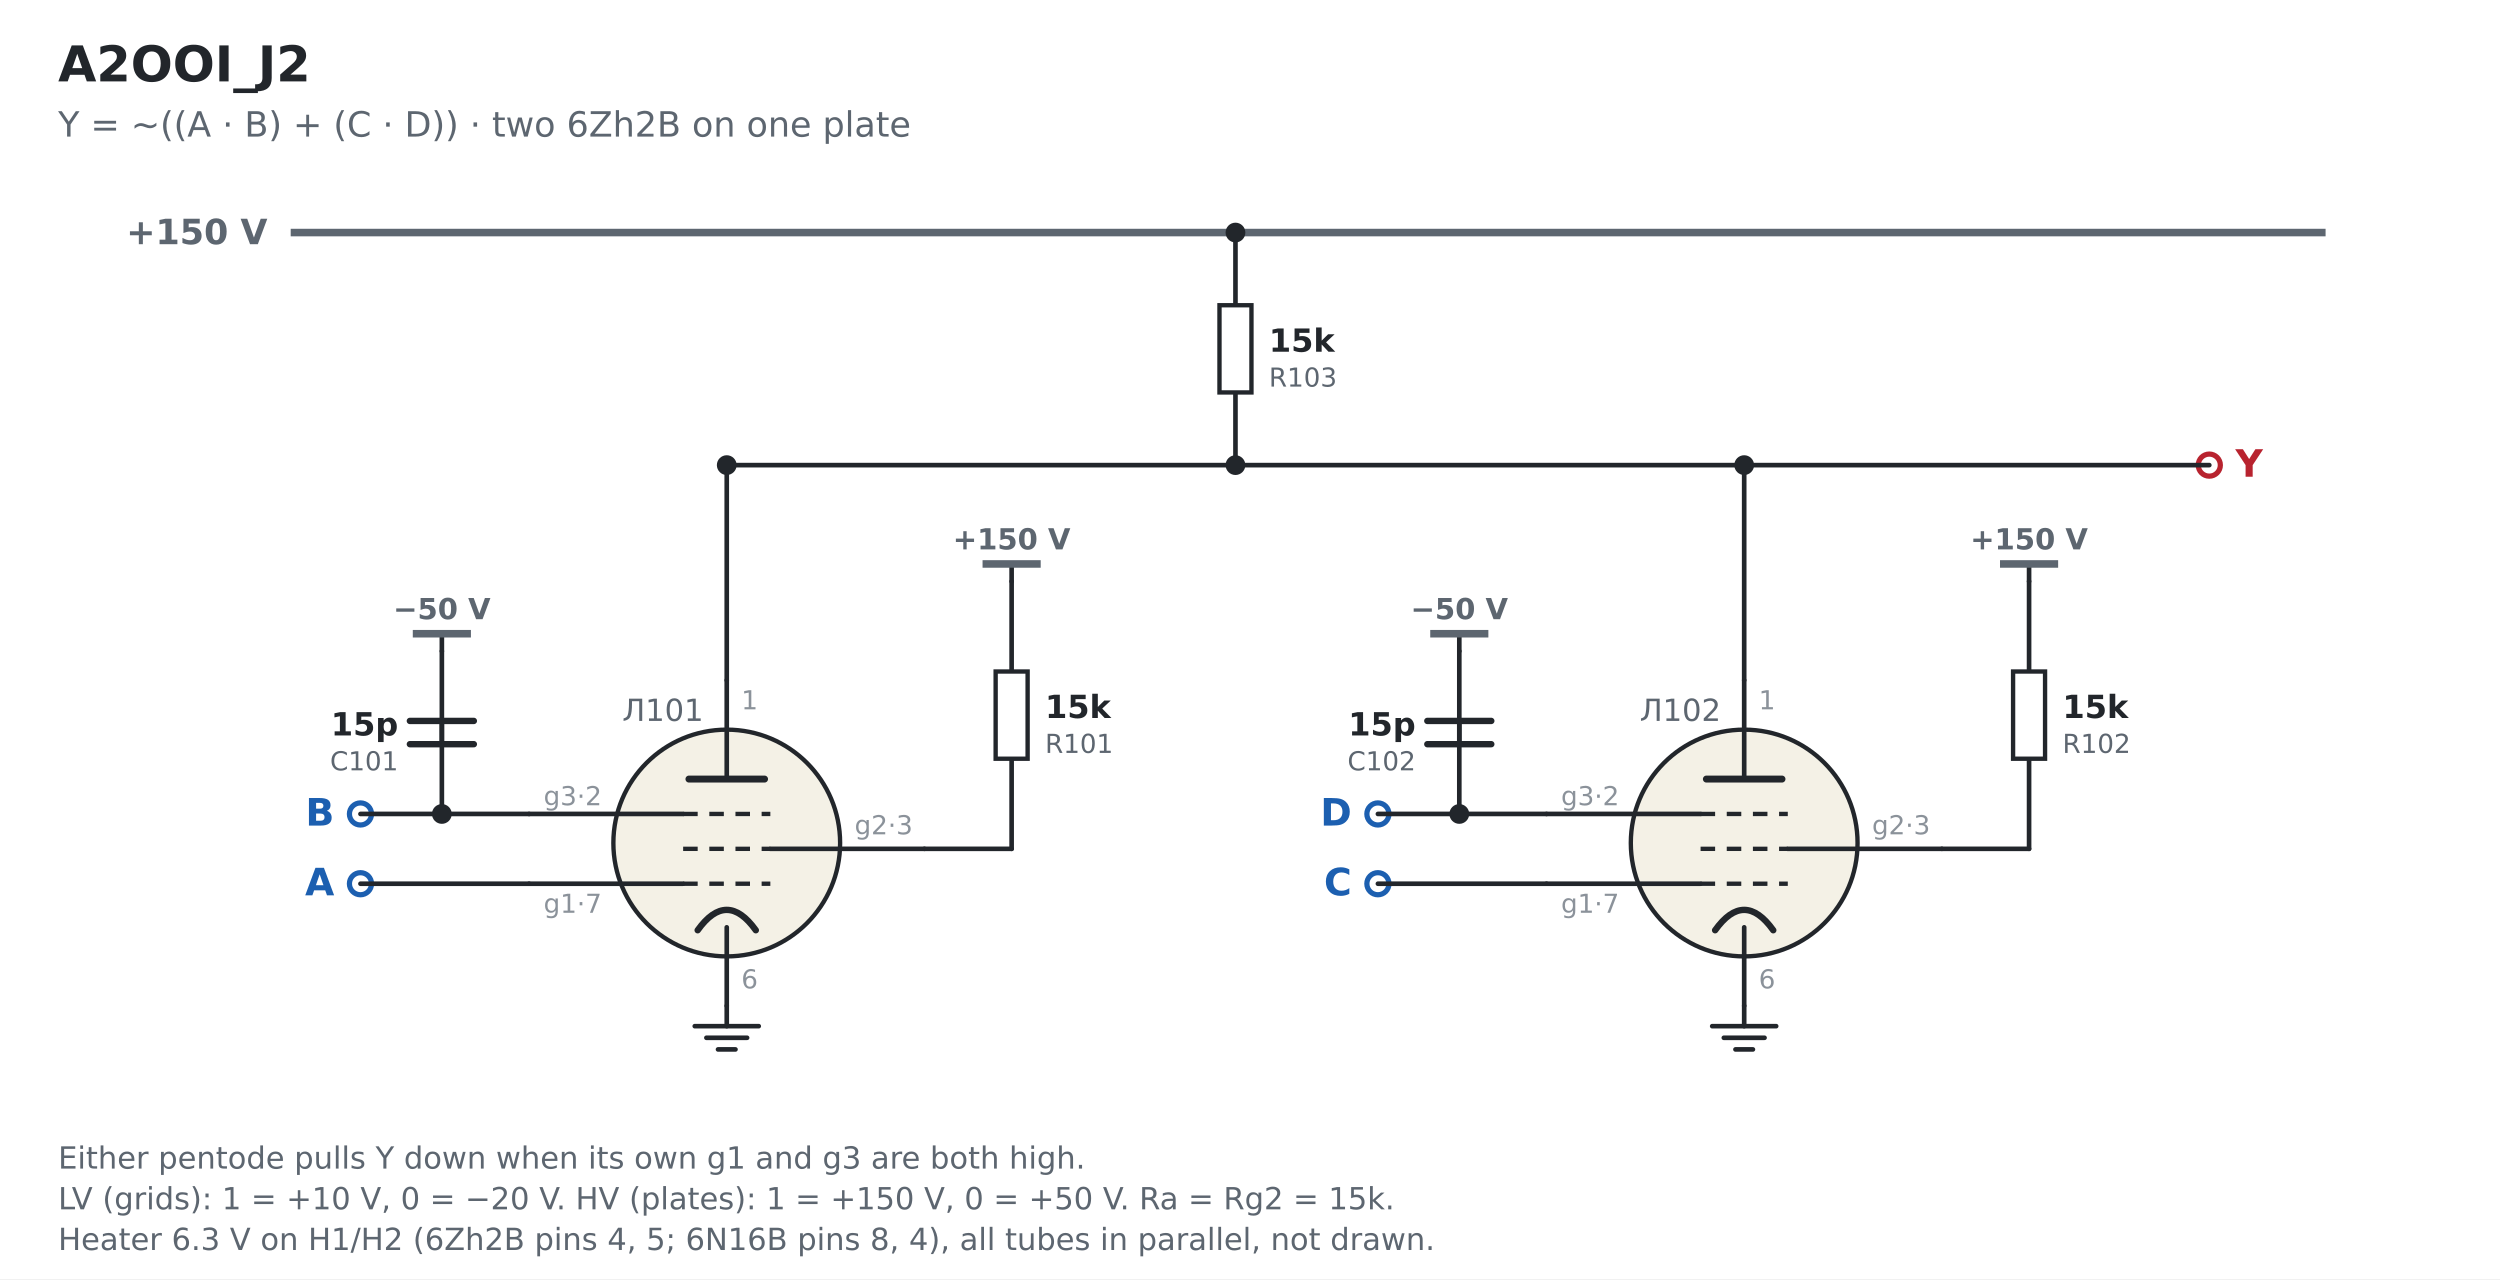
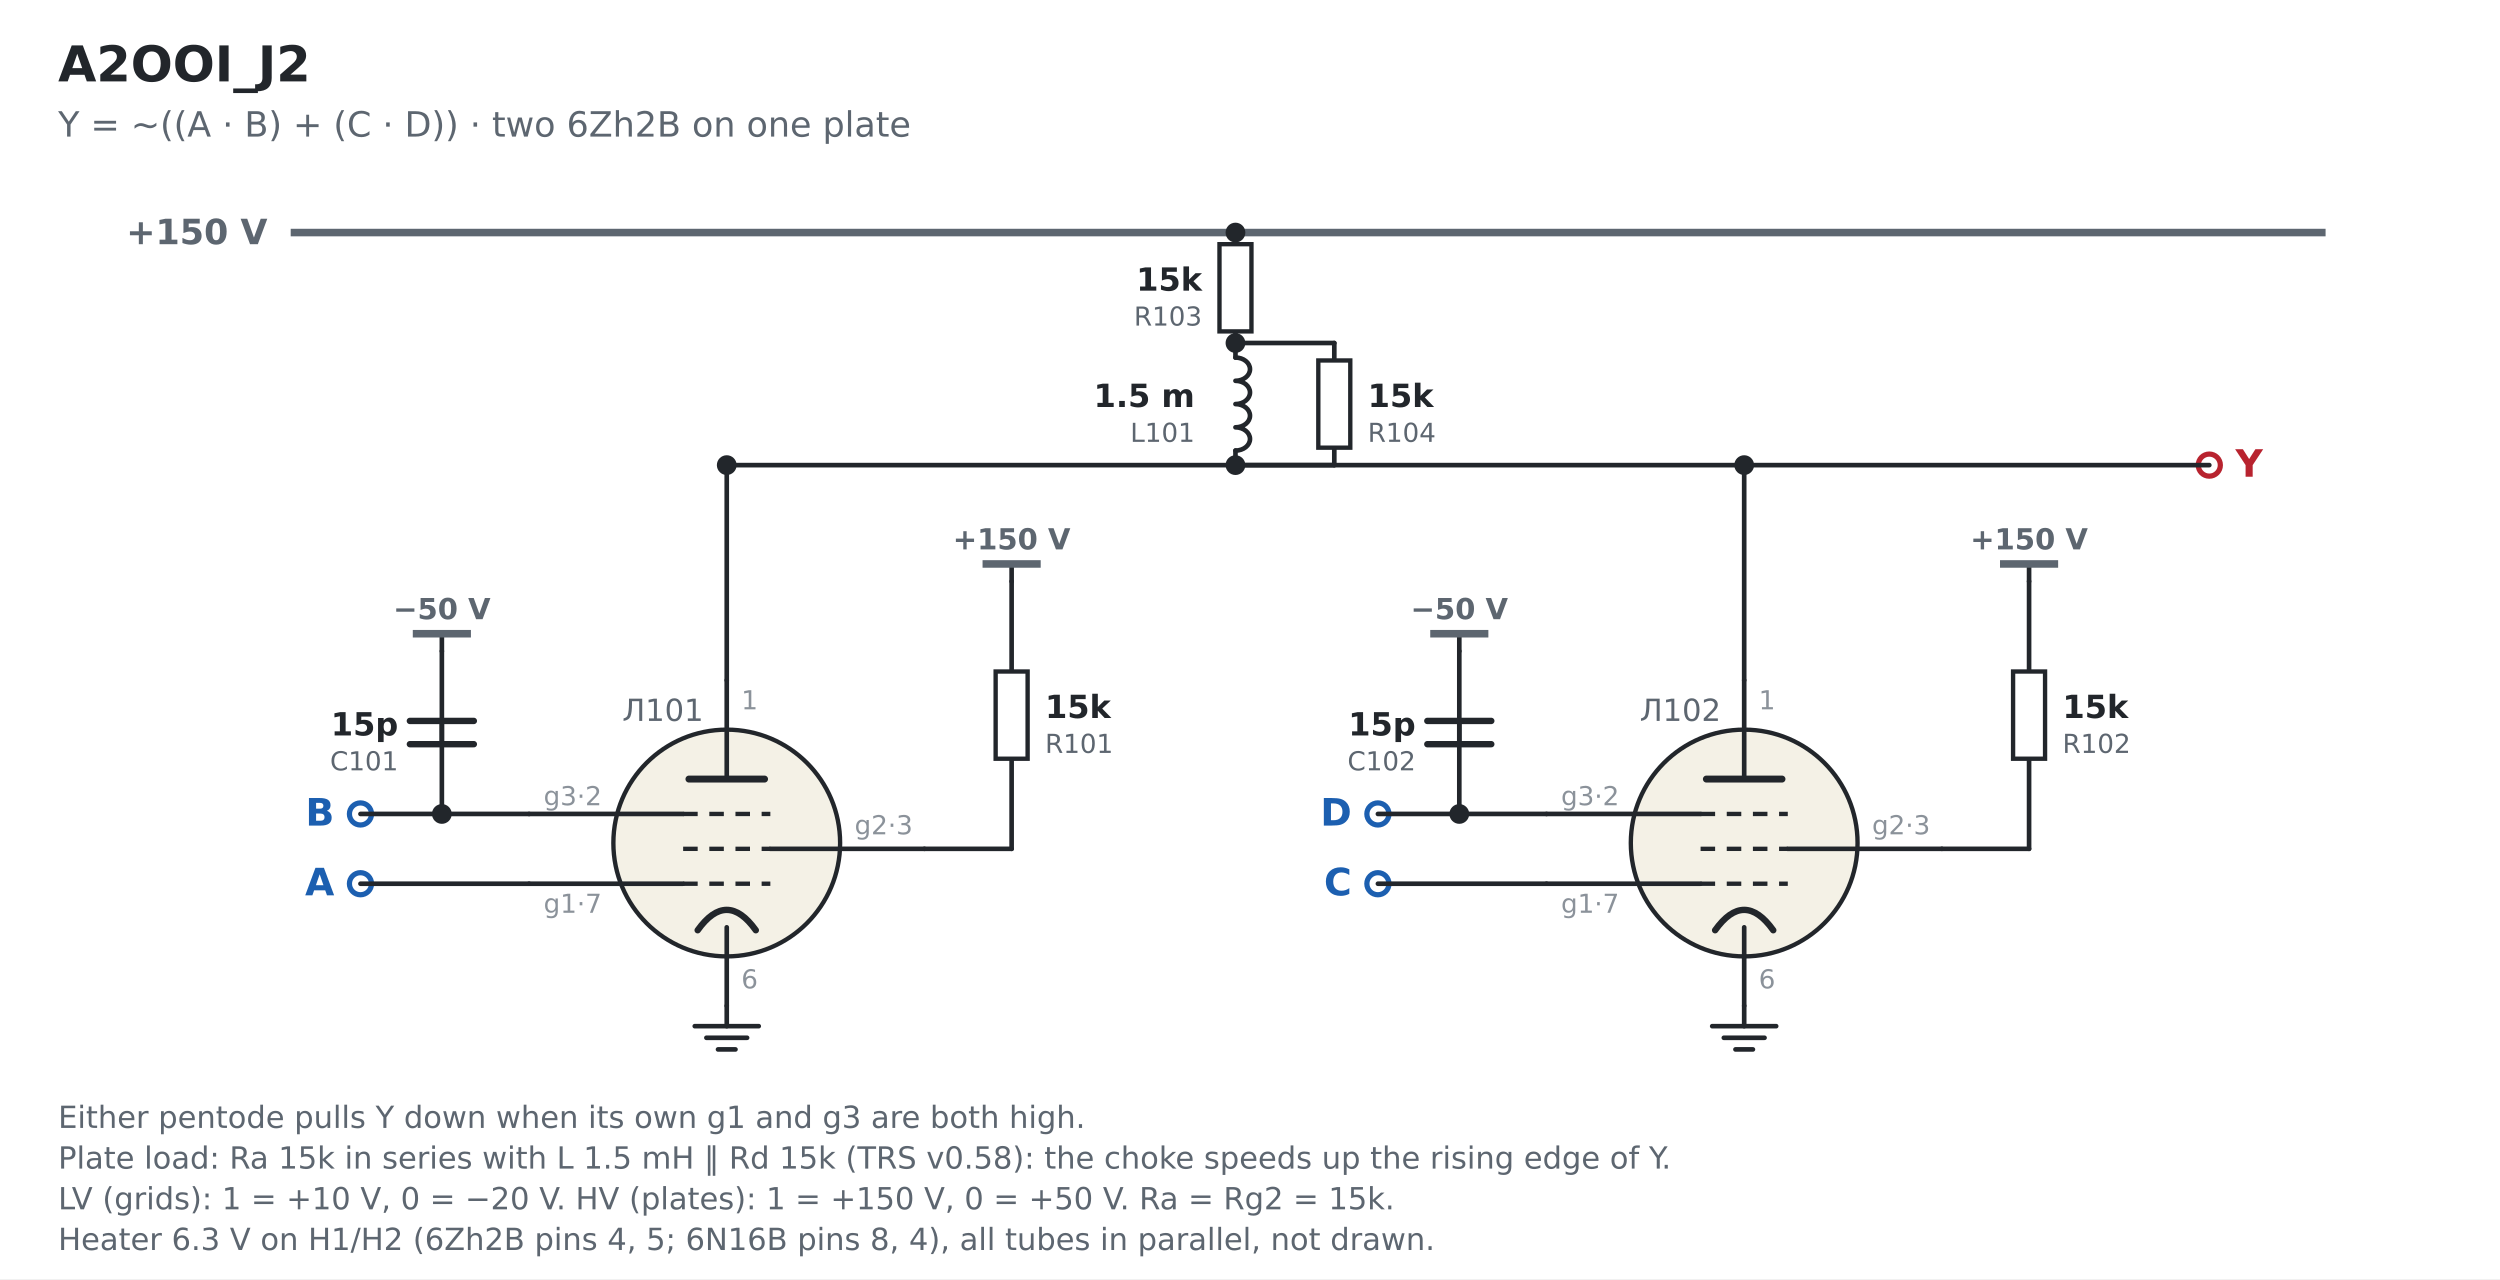
<svg xmlns="http://www.w3.org/2000/svg" viewBox="0 0 860 440" width="860" height="440" font-family="DejaVu Sans, Arial, sans-serif" role="img" aria-label="A2OOI_J2">
  <rect width="860" height="440" fill="#ffffff" />
  <text x="20" y="28" font-size="17" font-weight="bold" fill="#22262b">A2OOI_J2</text>
  <text x="20" y="47" font-size="12" fill="#5d6670">Y = ~((A · B) + (C · D))  ·  two 6Zh2B on one plate</text>
  <line x1="100" y1="80" x2="800" y2="80" stroke="#5d6670" stroke-width="2.6" stroke-linecap="butt" />
  <text x="92" y="84" font-size="12" fill="#5d6670" text-anchor="end" font-weight="bold" font-style="normal">+150 V</text>
  <circle cx="250" cy="290" r="39" fill="#f4f1e6" stroke="#22262b" stroke-width="1.5" />
  <line x1="237" y1="268" x2="263" y2="268" stroke="#22262b" stroke-width="2.4" stroke-linecap="round" />
  <line x1="250" y1="268" x2="250" y2="234" stroke="#22262b" stroke-width="1.6" stroke-linecap="round" />
  <line x1="235" y1="280" x2="265" y2="280" stroke="#22262b" stroke-width="1.5" stroke-linecap="butt" stroke-dasharray="5 4" />
  <line x1="235" y1="292" x2="265" y2="292" stroke="#22262b" stroke-width="1.5" stroke-linecap="butt" stroke-dasharray="5 4" />
  <line x1="235" y1="304" x2="265" y2="304" stroke="#22262b" stroke-width="1.5" stroke-linecap="butt" stroke-dasharray="5 4" />
  <line x1="235" y1="280" x2="182" y2="280" stroke="#22262b" stroke-width="1.6" stroke-linecap="round" />
  <line x1="265" y1="292" x2="318" y2="292" stroke="#22262b" stroke-width="1.6" stroke-linecap="round" />
  <line x1="235" y1="304" x2="182" y2="304" stroke="#22262b" stroke-width="1.6" stroke-linecap="round" />
  <path d="M240,320 Q250,306 260,320" stroke="#22262b" stroke-width="2.2" fill="none" stroke-linejoin="round" stroke-linecap="round" />
  <line x1="250" y1="319" x2="250" y2="346" stroke="#22262b" stroke-width="1.6" stroke-linecap="round" />
  <text x="255" y="244" font-size="9" fill="#8b929a" text-anchor="start" font-weight="normal" font-style="normal">1</text>
  <text x="187" y="277" font-size="9" fill="#8b929a" text-anchor="start" font-weight="normal" font-style="normal">g3·2</text>
  <text x="187" y="314" font-size="9" fill="#8b929a" text-anchor="start" font-weight="normal" font-style="normal">g1·7</text>
  <text x="314" y="287" font-size="9" fill="#8b929a" text-anchor="end" font-weight="normal" font-style="normal">g2·3</text>
  <text x="255" y="340" font-size="9" fill="#8b929a" text-anchor="start" font-weight="normal" font-style="normal">6</text>
  <text x="242" y="248" font-size="10.5" fill="#5d6670" text-anchor="end" font-weight="normal" font-style="normal">Л101</text>
  <circle cx="124" cy="304" r="3.8" fill="#fff" stroke="#1c5fb0" stroke-width="1.8" />
  <text x="115" y="308" font-size="13" fill="#1c5fb0" text-anchor="end" font-weight="bold" font-style="normal">A</text>
  <circle cx="124" cy="280" r="3.8" fill="#fff" stroke="#1c5fb0" stroke-width="1.8" />
  <text x="115" y="284" font-size="13" fill="#1c5fb0" text-anchor="end" font-weight="bold" font-style="normal">B</text>
  <line x1="152" y1="280" x2="152" y2="248" stroke="#22262b" stroke-width="1.6" stroke-linecap="round" />
  <line x1="152" y1="256" x2="152" y2="224" stroke="#22262b" stroke-width="1.6" stroke-linecap="round" />
  <line x1="141" y1="248" x2="163" y2="248" stroke="#22262b" stroke-width="2.2" stroke-linecap="round" />
  <line x1="141" y1="256" x2="163" y2="256" stroke="#22262b" stroke-width="2.2" stroke-linecap="round" />
  <text x="137" y="253" font-size="11" fill="#22262b" text-anchor="end" font-weight="bold" font-style="normal">15p</text>
  <text x="137" y="265" font-size="9" fill="#5d6670" text-anchor="end" font-weight="normal" font-style="normal">C101</text>
  <line x1="152" y1="224" x2="152" y2="218" stroke="#22262b" stroke-width="1.6" stroke-linecap="round" />
  <line x1="142" y1="218" x2="162" y2="218" stroke="#5d6670" stroke-width="2.6" stroke-linecap="butt" />
  <text x="152" y="213" font-size="10" fill="#5d6670" text-anchor="middle" font-weight="bold" font-style="normal">−50 V</text>
  <line x1="348" y1="200" x2="348" y2="231" stroke="#22262b" stroke-width="1.6" stroke-linecap="round" />
  <line x1="348" y1="261" x2="348" y2="292" stroke="#22262b" stroke-width="1.6" stroke-linecap="round" />
  <rect x="342.5" y="231" width="11" height="30" fill="#fff" stroke="#22262b" stroke-width="1.5" />
  <text x="359.5" y="247" font-size="11" fill="#22262b" text-anchor="start" font-weight="bold" font-style="normal">15k</text>
  <text x="359.5" y="259" font-size="9" fill="#5d6670" text-anchor="start" font-weight="normal" font-style="normal">R101</text>
  <line x1="348" y1="200" x2="348" y2="194" stroke="#22262b" stroke-width="1.6" stroke-linecap="round" />
  <line x1="338" y1="194" x2="358" y2="194" stroke="#5d6670" stroke-width="2.6" stroke-linecap="butt" />
  <text x="348" y="189" font-size="10" fill="#5d6670" text-anchor="middle" font-weight="bold" font-style="normal">+150 V</text>
  <line x1="250" y1="346" x2="250" y2="353" stroke="#22262b" stroke-width="1.6" stroke-linecap="round" />
  <line x1="239" y1="353" x2="261" y2="353" stroke="#22262b" stroke-width="1.6" stroke-linecap="round" />
  <line x1="243" y1="357" x2="257" y2="357" stroke="#22262b" stroke-width="1.6" stroke-linecap="round" />
  <line x1="247" y1="361" x2="253" y2="361" stroke="#22262b" stroke-width="1.6" stroke-linecap="round" />
  <circle cx="600" cy="290" r="39" fill="#f4f1e6" stroke="#22262b" stroke-width="1.5" />
  <line x1="587" y1="268" x2="613" y2="268" stroke="#22262b" stroke-width="2.4" stroke-linecap="round" />
  <line x1="600" y1="268" x2="600" y2="234" stroke="#22262b" stroke-width="1.6" stroke-linecap="round" />
  <line x1="585" y1="280" x2="615" y2="280" stroke="#22262b" stroke-width="1.5" stroke-linecap="butt" stroke-dasharray="5 4" />
  <line x1="585" y1="292" x2="615" y2="292" stroke="#22262b" stroke-width="1.5" stroke-linecap="butt" stroke-dasharray="5 4" />
  <line x1="585" y1="304" x2="615" y2="304" stroke="#22262b" stroke-width="1.5" stroke-linecap="butt" stroke-dasharray="5 4" />
  <line x1="585" y1="280" x2="532" y2="280" stroke="#22262b" stroke-width="1.6" stroke-linecap="round" />
  <line x1="615" y1="292" x2="668" y2="292" stroke="#22262b" stroke-width="1.6" stroke-linecap="round" />
  <line x1="585" y1="304" x2="532" y2="304" stroke="#22262b" stroke-width="1.6" stroke-linecap="round" />
  <path d="M590,320 Q600,306 610,320" stroke="#22262b" stroke-width="2.2" fill="none" stroke-linejoin="round" stroke-linecap="round" />
  <line x1="600" y1="319" x2="600" y2="346" stroke="#22262b" stroke-width="1.6" stroke-linecap="round" />
  <text x="605" y="244" font-size="9" fill="#8b929a" text-anchor="start" font-weight="normal" font-style="normal">1</text>
  <text x="537" y="277" font-size="9" fill="#8b929a" text-anchor="start" font-weight="normal" font-style="normal">g3·2</text>
  <text x="537" y="314" font-size="9" fill="#8b929a" text-anchor="start" font-weight="normal" font-style="normal">g1·7</text>
  <text x="664" y="287" font-size="9" fill="#8b929a" text-anchor="end" font-weight="normal" font-style="normal">g2·3</text>
  <text x="605" y="340" font-size="9" fill="#8b929a" text-anchor="start" font-weight="normal" font-style="normal">6</text>
  <text x="592" y="248" font-size="10.5" fill="#5d6670" text-anchor="end" font-weight="normal" font-style="normal">Л102</text>
  <circle cx="474" cy="304" r="3.8" fill="#fff" stroke="#1c5fb0" stroke-width="1.8" />
  <text x="465" y="308" font-size="13" fill="#1c5fb0" text-anchor="end" font-weight="bold" font-style="normal">C</text>
  <circle cx="474" cy="280" r="3.8" fill="#fff" stroke="#1c5fb0" stroke-width="1.8" />
  <text x="465" y="284" font-size="13" fill="#1c5fb0" text-anchor="end" font-weight="bold" font-style="normal">D</text>
  <line x1="502" y1="280" x2="502" y2="248" stroke="#22262b" stroke-width="1.6" stroke-linecap="round" />
  <line x1="502" y1="256" x2="502" y2="224" stroke="#22262b" stroke-width="1.6" stroke-linecap="round" />
  <line x1="491" y1="248" x2="513" y2="248" stroke="#22262b" stroke-width="2.2" stroke-linecap="round" />
  <line x1="491" y1="256" x2="513" y2="256" stroke="#22262b" stroke-width="2.2" stroke-linecap="round" />
  <text x="487" y="253" font-size="11" fill="#22262b" text-anchor="end" font-weight="bold" font-style="normal">15p</text>
  <text x="487" y="265" font-size="9" fill="#5d6670" text-anchor="end" font-weight="normal" font-style="normal">C102</text>
  <line x1="502" y1="224" x2="502" y2="218" stroke="#22262b" stroke-width="1.6" stroke-linecap="round" />
  <line x1="492" y1="218" x2="512" y2="218" stroke="#5d6670" stroke-width="2.6" stroke-linecap="butt" />
  <text x="502" y="213" font-size="10" fill="#5d6670" text-anchor="middle" font-weight="bold" font-style="normal">−50 V</text>
  <line x1="698" y1="200" x2="698" y2="231" stroke="#22262b" stroke-width="1.6" stroke-linecap="round" />
  <line x1="698" y1="261" x2="698" y2="292" stroke="#22262b" stroke-width="1.6" stroke-linecap="round" />
  <rect x="692.5" y="231" width="11" height="30" fill="#fff" stroke="#22262b" stroke-width="1.5" />
  <text x="709.5" y="247" font-size="11" fill="#22262b" text-anchor="start" font-weight="bold" font-style="normal">15k</text>
  <text x="709.5" y="259" font-size="9" fill="#5d6670" text-anchor="start" font-weight="normal" font-style="normal">R102</text>
  <line x1="698" y1="200" x2="698" y2="194" stroke="#22262b" stroke-width="1.6" stroke-linecap="round" />
  <line x1="688" y1="194" x2="708" y2="194" stroke="#5d6670" stroke-width="2.6" stroke-linecap="butt" />
  <text x="698" y="189" font-size="10" fill="#5d6670" text-anchor="middle" font-weight="bold" font-style="normal">+150 V</text>
  <line x1="600" y1="346" x2="600" y2="353" stroke="#22262b" stroke-width="1.6" stroke-linecap="round" />
  <line x1="589" y1="353" x2="611" y2="353" stroke="#22262b" stroke-width="1.6" stroke-linecap="round" />
  <line x1="593" y1="357" x2="607" y2="357" stroke="#22262b" stroke-width="1.6" stroke-linecap="round" />
  <line x1="597" y1="361" x2="603" y2="361" stroke="#22262b" stroke-width="1.6" stroke-linecap="round" />
-   <line x1="425" y1="80" x2="425" y2="105" stroke="#22262b" stroke-width="1.6" stroke-linecap="round" />
-   <line x1="425" y1="135" x2="425" y2="160" stroke="#22262b" stroke-width="1.6" stroke-linecap="round" />
-   <rect x="419.5" y="105" width="11" height="30" fill="#fff" stroke="#22262b" stroke-width="1.5" />
-   <text x="436.5" y="121" font-size="11" fill="#22262b" text-anchor="start" font-weight="bold" font-style="normal">15k</text>
-   <text x="436.5" y="133" font-size="9" fill="#5d6670" text-anchor="start" font-weight="normal" font-style="normal">R103</text>
+   <line x1="425" y1="80" x2="425" y2="84" stroke="#22262b" stroke-width="1.6" stroke-linecap="round" />
+   <line x1="425" y1="114" x2="425" y2="118" stroke="#22262b" stroke-width="1.6" stroke-linecap="round" />
+   <rect x="419.5" y="84" width="11" height="30" fill="#fff" stroke="#22262b" stroke-width="1.5" />
+   <text x="413.5" y="100" font-size="11" fill="#22262b" text-anchor="end" font-weight="bold" font-style="normal">15k</text>
+   <text x="413.5" y="112" font-size="9" fill="#5d6670" text-anchor="end" font-weight="normal" font-style="normal">R103</text>
+   <line x1="425" y1="118" x2="425" y2="123" stroke="#22262b" stroke-width="1.6" stroke-linecap="round" />
+   <line x1="425" y1="155" x2="425" y2="160" stroke="#22262b" stroke-width="1.6" stroke-linecap="round" />
+   <path d="M425,123 a5,4 0 0 1 0,8 a5,4 0 0 1 0,8 a5,4 0 0 1 0,8 a5,4 0 0 1 0,8" stroke="#22262b" stroke-width="1.6" fill="none" stroke-linejoin="round" stroke-linecap="round" />
+   <text x="411" y="140" font-size="11" fill="#22262b" text-anchor="end" font-weight="bold" font-style="normal">1.5 m</text>
+   <text x="411" y="152" font-size="9" fill="#5d6670" text-anchor="end" font-weight="normal" font-style="normal">L101</text>
+   <line x1="459" y1="118" x2="459" y2="124" stroke="#22262b" stroke-width="1.6" stroke-linecap="round" />
+   <line x1="459" y1="154" x2="459" y2="160" stroke="#22262b" stroke-width="1.6" stroke-linecap="round" />
+   <rect x="453.5" y="124" width="11" height="30" fill="#fff" stroke="#22262b" stroke-width="1.5" />
+   <text x="470.5" y="140" font-size="11" fill="#22262b" text-anchor="start" font-weight="bold" font-style="normal">15k</text>
+   <text x="470.5" y="152" font-size="9" fill="#5d6670" text-anchor="start" font-weight="normal" font-style="normal">R104</text>
  <circle cx="760" cy="160" r="3.8" fill="#fff" stroke="#b8232f" stroke-width="1.8" />
  <text x="769" y="164" font-size="13" fill="#b8232f" text-anchor="start" font-weight="bold" font-style="normal">Y</text>
  <path d="M124,304 L182,304" fill="none" stroke="#22262b" stroke-width="1.6" stroke-linejoin="round" stroke-linecap="round" />
  <path d="M124,280 L182,280" fill="none" stroke="#22262b" stroke-width="1.6" stroke-linejoin="round" stroke-linecap="round" />
  <path d="M318,292 L348,292" fill="none" stroke="#22262b" stroke-width="1.6" stroke-linejoin="round" stroke-linecap="round" />
  <path d="M474,304 L532,304" fill="none" stroke="#22262b" stroke-width="1.6" stroke-linejoin="round" stroke-linecap="round" />
  <path d="M474,280 L532,280" fill="none" stroke="#22262b" stroke-width="1.6" stroke-linejoin="round" stroke-linecap="round" />
  <path d="M668,292 L698,292" fill="none" stroke="#22262b" stroke-width="1.6" stroke-linejoin="round" stroke-linecap="round" />
  <path d="M250,234 L250,160 L600,160 L600,234" fill="none" stroke="#22262b" stroke-width="1.6" stroke-linejoin="round" stroke-linecap="round" />
+   <path d="M425,118 L459,118" fill="none" stroke="#22262b" stroke-width="1.6" stroke-linejoin="round" stroke-linecap="round" />
+   <path d="M459,160 L425,160" fill="none" stroke="#22262b" stroke-width="1.6" stroke-linejoin="round" stroke-linecap="round" />
  <path d="M600,160 L760,160" fill="none" stroke="#22262b" stroke-width="1.6" stroke-linejoin="round" stroke-linecap="round" />
  <circle cx="152" cy="280" r="3.4" fill="#22262b" />
  <circle cx="502" cy="280" r="3.4" fill="#22262b" />
  <circle cx="250" cy="160" r="3.4" fill="#22262b" />
  <circle cx="600" cy="160" r="3.4" fill="#22262b" />
+   <circle cx="425" cy="118" r="3.4" fill="#22262b" />
+   <circle cx="425" cy="160" r="3.4" fill="#22262b" />
  <circle cx="425" cy="80" r="3.4" fill="#22262b" />
-   <circle cx="425" cy="160" r="3.4" fill="#22262b" />
-   <text x="20" y="402" font-size="10.5" fill="#5d6670">Either pentode pulls Y down when its own g1 and g3 are both high.</text>
+   <text x="20" y="388" font-size="10.5" fill="#5d6670">Either pentode pulls Y down when its own g1 and g3 are both high.</text>
+   <text x="20" y="402" font-size="10.5" fill="#5d6670">Plate load: Ra 15k in series with L 1.5 mH ‖ Rd 15k (TRS v0.58): the choke speeds up the rising edge of Y.</text>
  <text x="20" y="416" font-size="10.5" fill="#5d6670">LV (grids): 1 = +10 V, 0 = −20 V.   HV (plates): 1 = +150 V, 0 = +50 V.   Ra = Rg2 = 15k.</text>
  <text x="20" y="430" font-size="10.5" fill="#5d6670">Heater 6.3 V on H1/H2 (6Zh2B pins 4, 5; 6N16B pins 8, 4), all tubes in parallel, not drawn.</text>
</svg>
